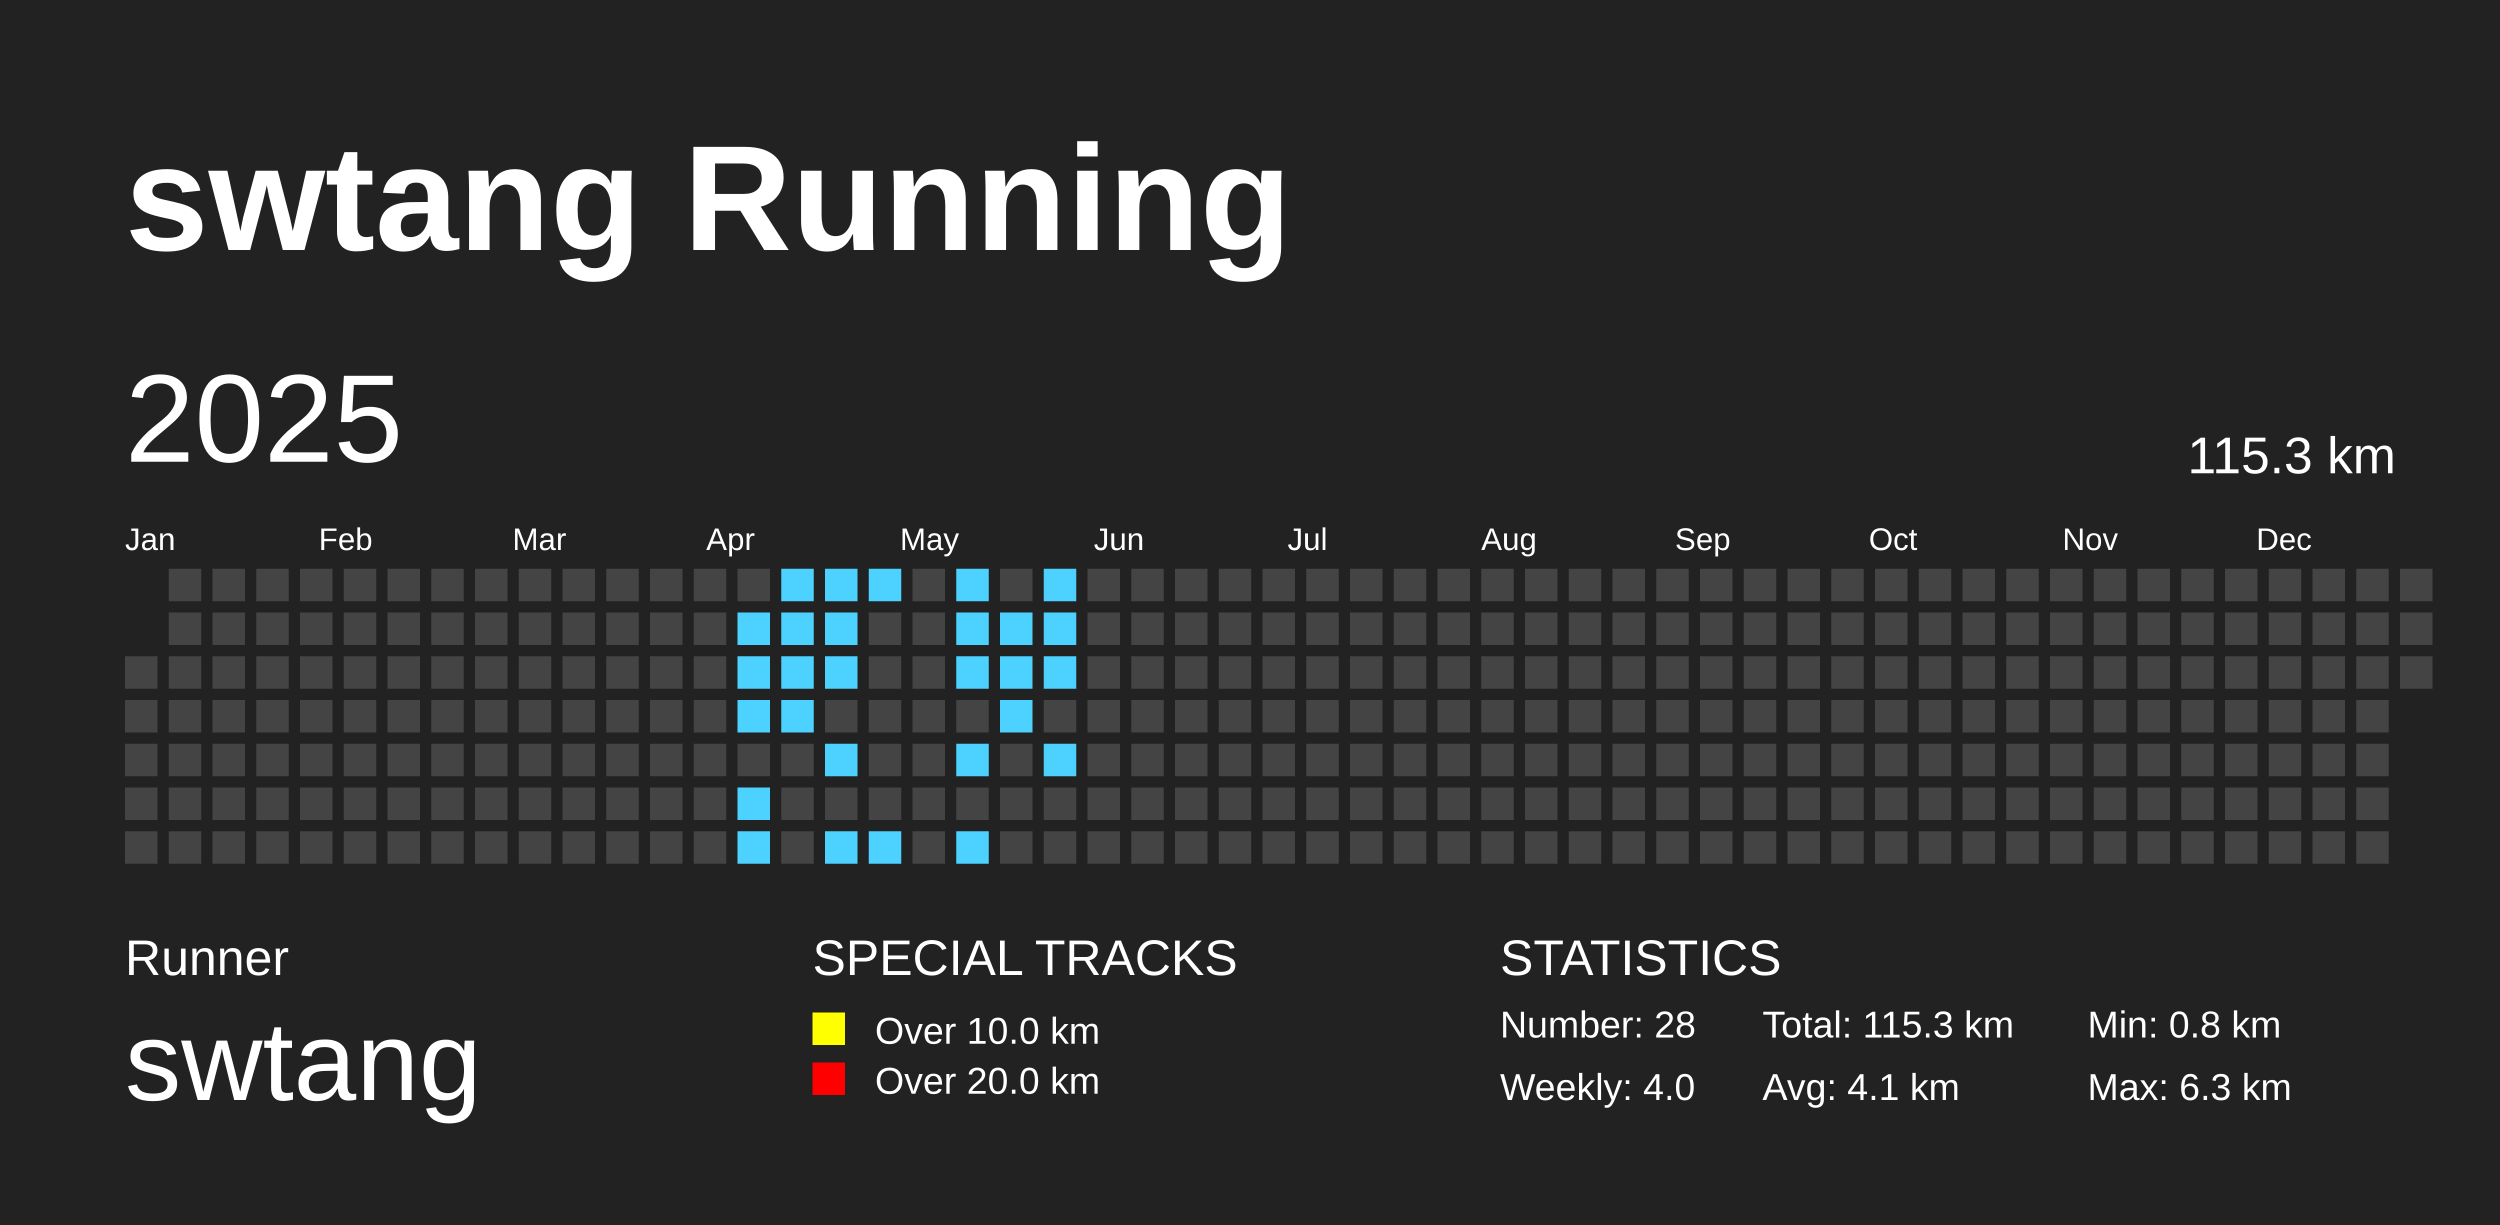
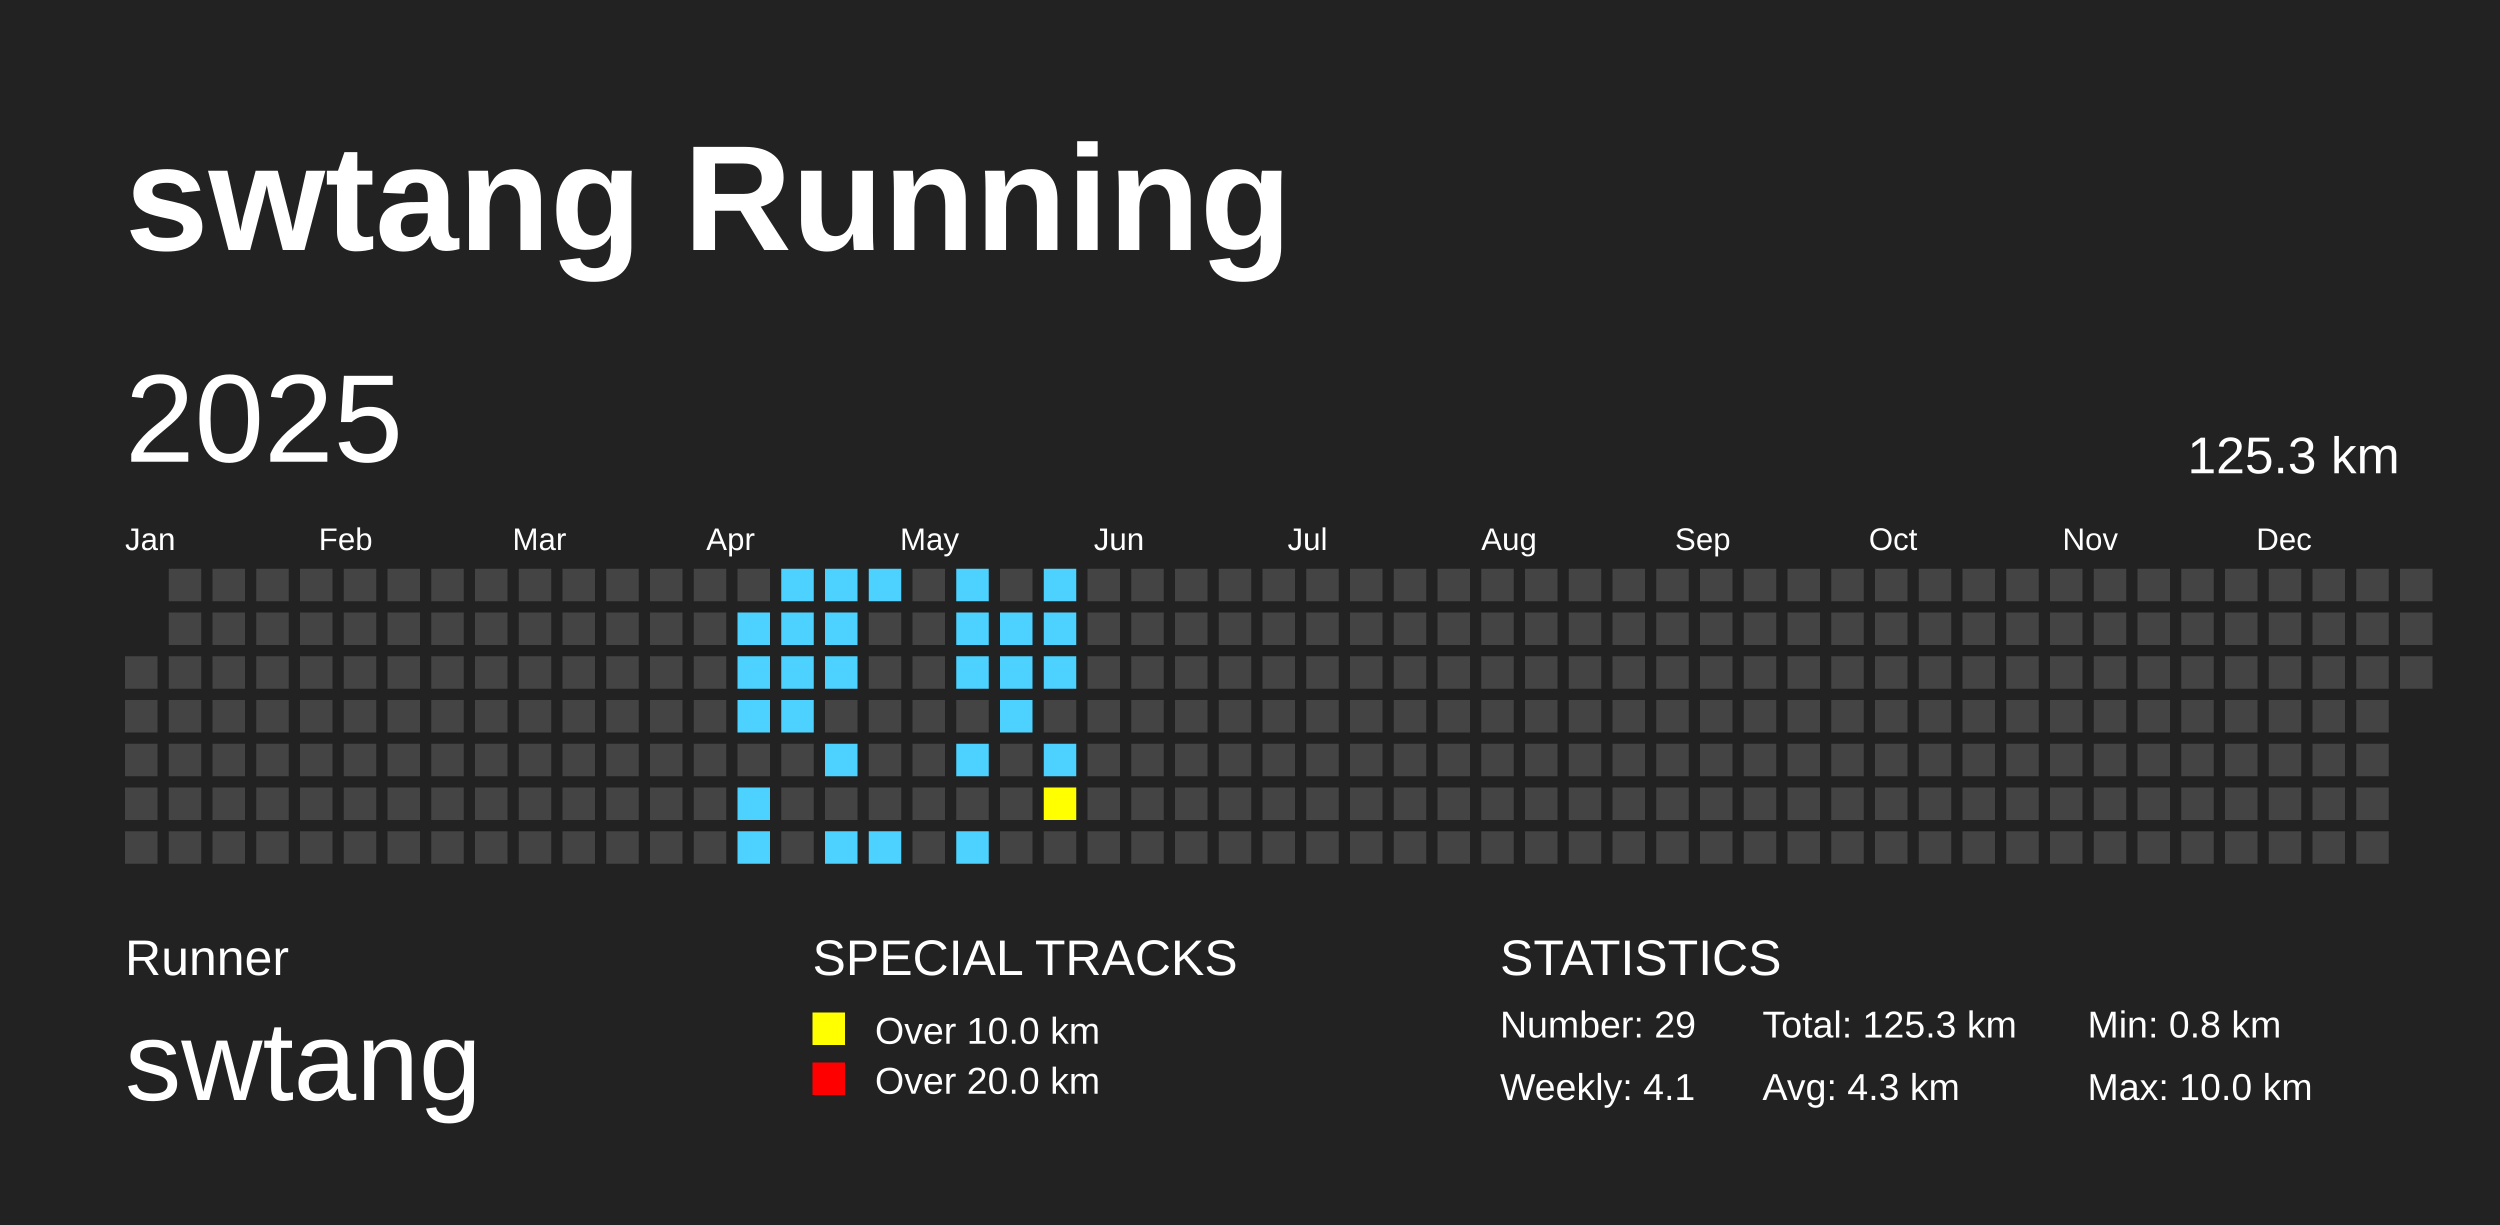
<svg xmlns="http://www.w3.org/2000/svg" baseProfile="full" height="98mm" version="1.1" viewBox="0,0,200,98" width="200mm">
  <defs />
  <rect fill="#222222" height="98" width="200" x="0" y="0" />
  <text fill="#FFFFFF" style="font-size:12px; font-family:Arial; font-weight:bold;" x="10" y="20">swtang Running</text>
  <text fill="#FFFFFF" style="font-size:4px; font-family:Arial" x="10" y="78">Runner</text>
  <text fill="#FFFFFF" style="font-size:9px; font-family:Arial" x="10" y="88">swtang</text>
  <text fill="#FFFFFF" style="font-size:4px; font-family:Arial" x="65" y="78">SPECIAL TRACKS</text>
  <rect fill="yellow" height="2.6" width="2.6" x="65" y="81" />
  <text fill="#FFFFFF" style="font-size:3px; font-family:Arial" x="70" y="83.5">Over 10.0 km</text>
  <rect fill="red" height="2.6" width="2.6" x="65" y="85" />
  <text fill="#FFFFFF" style="font-size:3px; font-family:Arial" x="70" y="87.5">Over 20.0 km</text>
  <text fill="#FFFFFF" style="font-size:4px; font-family:Arial" x="120" y="78">STATISTICS</text>
-   <text fill="#FFFFFF" style="font-size:3px; font-family:Arial" x="120" y="83">Number: 28</text>
-   <text fill="#FFFFFF" style="font-size:3px; font-family:Arial" x="120" y="88">Weekly: 4.0</text>
-   <text fill="#FFFFFF" style="font-size:3px; font-family:Arial" x="141" y="83">Total: 115.3 km</text>
-   <text fill="#FFFFFF" style="font-size:3px; font-family:Arial" x="141" y="88">Avg: 4.1 km</text>
+   <text fill="#FFFFFF" style="font-size:3px; font-family:Arial" x="120" y="83">Number: 29</text>
+   <text fill="#FFFFFF" style="font-size:3px; font-family:Arial" x="120" y="88">Weekly: 4.1</text>
+   <text fill="#FFFFFF" style="font-size:3px; font-family:Arial" x="141" y="83">Total: 125.3 km</text>
+   <text fill="#FFFFFF" style="font-size:3px; font-family:Arial" x="141" y="88">Avg: 4.3 km</text>
  <text fill="#FFFFFF" style="font-size:3px; font-family:Arial" x="167" y="83">Min: 0.8 km</text>
-   <text fill="#FFFFFF" style="font-size:3px; font-family:Arial" x="167" y="88">Max: 6.3 km</text>
+   <text fill="#FFFFFF" style="font-size:3px; font-family:Arial" x="167" y="88">Max: 10.0 km</text>
  <text dominant-baseline="hanging" fill="#FFFFFF" style="font-size:10.0px; font-family:Arial;" x="10" y="30">2025</text>
-   <text dominant-baseline="hanging" fill="#FFFFFF" style="font-size:4.125px; font-family:Arial;" x="175" y="35">115.3 km</text>
+   <text dominant-baseline="hanging" fill="#FFFFFF" style="font-size:4.125px; font-family:Arial;" x="175" y="35">125.3 km</text>
  <text fill="#FFFFFF" style="font-size:2.5px; font-family:Arial" x="10.0" y="44">Jan</text>
  <text fill="#FFFFFF" style="font-size:2.5px; font-family:Arial" x="25.5" y="44">Feb</text>
  <text fill="#FFFFFF" style="font-size:2.5px; font-family:Arial" x="41.0" y="44">Mar</text>
  <text fill="#FFFFFF" style="font-size:2.5px; font-family:Arial" x="56.5" y="44">Apr</text>
  <text fill="#FFFFFF" style="font-size:2.5px; font-family:Arial" x="72.0" y="44">May</text>
  <text fill="#FFFFFF" style="font-size:2.5px; font-family:Arial" x="87.5" y="44">Jun</text>
  <text fill="#FFFFFF" style="font-size:2.5px; font-family:Arial" x="103.0" y="44">Jul</text>
  <text fill="#FFFFFF" style="font-size:2.5px; font-family:Arial" x="118.5" y="44">Aug</text>
  <text fill="#FFFFFF" style="font-size:2.5px; font-family:Arial" x="134.0" y="44">Sep</text>
  <text fill="#FFFFFF" style="font-size:2.5px; font-family:Arial" x="149.5" y="44">Oct</text>
  <text fill="#FFFFFF" style="font-size:2.5px; font-family:Arial" x="165.0" y="44">Nov</text>
  <text fill="#FFFFFF" style="font-size:2.5px; font-family:Arial" x="180.5" y="44">Dec</text>
  <rect fill="#444444" height="2.6" width="2.6" x="10.0" y="52.5" />
  <rect fill="#444444" height="2.6" width="2.6" x="10.0" y="56.0" />
  <rect fill="#444444" height="2.6" width="2.6" x="10.0" y="59.5" />
  <rect fill="#444444" height="2.6" width="2.6" x="10.0" y="63.0" />
  <rect fill="#444444" height="2.6" width="2.6" x="10.0" y="66.5" />
  <rect fill="#444444" height="2.6" width="2.6" x="13.5" y="45.5" />
  <rect fill="#444444" height="2.6" width="2.6" x="13.5" y="49.0" />
  <rect fill="#444444" height="2.6" width="2.6" x="13.5" y="52.5" />
  <rect fill="#444444" height="2.6" width="2.6" x="13.5" y="56.0" />
  <rect fill="#444444" height="2.6" width="2.6" x="13.5" y="59.5" />
  <rect fill="#444444" height="2.6" width="2.6" x="13.5" y="63.0" />
  <rect fill="#444444" height="2.6" width="2.6" x="13.5" y="66.5" />
  <rect fill="#444444" height="2.6" width="2.6" x="17.0" y="45.5" />
  <rect fill="#444444" height="2.6" width="2.6" x="17.0" y="49.0" />
  <rect fill="#444444" height="2.6" width="2.6" x="17.0" y="52.5" />
  <rect fill="#444444" height="2.6" width="2.6" x="17.0" y="56.0" />
  <rect fill="#444444" height="2.6" width="2.6" x="17.0" y="59.5" />
  <rect fill="#444444" height="2.6" width="2.6" x="17.0" y="63.0" />
  <rect fill="#444444" height="2.6" width="2.6" x="17.0" y="66.5" />
  <rect fill="#444444" height="2.6" width="2.6" x="20.5" y="45.5" />
  <rect fill="#444444" height="2.6" width="2.6" x="20.5" y="49.0" />
  <rect fill="#444444" height="2.6" width="2.6" x="20.5" y="52.5" />
  <rect fill="#444444" height="2.6" width="2.6" x="20.5" y="56.0" />
  <rect fill="#444444" height="2.6" width="2.6" x="20.5" y="59.5" />
  <rect fill="#444444" height="2.6" width="2.6" x="20.5" y="63.0" />
  <rect fill="#444444" height="2.6" width="2.6" x="20.5" y="66.5" />
  <rect fill="#444444" height="2.6" width="2.6" x="24.0" y="45.5" />
  <rect fill="#444444" height="2.6" width="2.6" x="24.0" y="49.0" />
  <rect fill="#444444" height="2.6" width="2.6" x="24.0" y="52.5" />
  <rect fill="#444444" height="2.6" width="2.6" x="24.0" y="56.0" />
  <rect fill="#444444" height="2.6" width="2.6" x="24.0" y="59.5" />
  <rect fill="#444444" height="2.6" width="2.6" x="24.0" y="63.0" />
  <rect fill="#444444" height="2.6" width="2.6" x="24.0" y="66.5" />
  <rect fill="#444444" height="2.6" width="2.6" x="27.5" y="45.5" />
  <rect fill="#444444" height="2.6" width="2.6" x="27.5" y="49.0" />
  <rect fill="#444444" height="2.6" width="2.6" x="27.5" y="52.5" />
  <rect fill="#444444" height="2.6" width="2.6" x="27.5" y="56.0" />
  <rect fill="#444444" height="2.6" width="2.6" x="27.5" y="59.5" />
  <rect fill="#444444" height="2.6" width="2.6" x="27.5" y="63.0" />
  <rect fill="#444444" height="2.6" width="2.6" x="27.5" y="66.5" />
  <rect fill="#444444" height="2.6" width="2.6" x="31.0" y="45.5" />
  <rect fill="#444444" height="2.6" width="2.6" x="31.0" y="49.0" />
  <rect fill="#444444" height="2.6" width="2.6" x="31.0" y="52.5" />
  <rect fill="#444444" height="2.6" width="2.6" x="31.0" y="56.0" />
  <rect fill="#444444" height="2.6" width="2.6" x="31.0" y="59.5" />
  <rect fill="#444444" height="2.6" width="2.6" x="31.0" y="63.0" />
  <rect fill="#444444" height="2.6" width="2.6" x="31.0" y="66.5" />
  <rect fill="#444444" height="2.6" width="2.6" x="34.5" y="45.5" />
  <rect fill="#444444" height="2.6" width="2.6" x="34.5" y="49.0" />
  <rect fill="#444444" height="2.6" width="2.6" x="34.5" y="52.5" />
  <rect fill="#444444" height="2.6" width="2.6" x="34.5" y="56.0" />
  <rect fill="#444444" height="2.6" width="2.6" x="34.5" y="59.5" />
  <rect fill="#444444" height="2.6" width="2.6" x="34.5" y="63.0" />
  <rect fill="#444444" height="2.6" width="2.6" x="34.5" y="66.5" />
  <rect fill="#444444" height="2.6" width="2.6" x="38.0" y="45.5" />
  <rect fill="#444444" height="2.6" width="2.6" x="38.0" y="49.0" />
  <rect fill="#444444" height="2.6" width="2.6" x="38.0" y="52.5" />
  <rect fill="#444444" height="2.6" width="2.6" x="38.0" y="56.0" />
  <rect fill="#444444" height="2.6" width="2.6" x="38.0" y="59.5" />
  <rect fill="#444444" height="2.6" width="2.6" x="38.0" y="63.0" />
  <rect fill="#444444" height="2.6" width="2.6" x="38.0" y="66.5" />
  <rect fill="#444444" height="2.6" width="2.6" x="41.5" y="45.5" />
  <rect fill="#444444" height="2.6" width="2.6" x="41.5" y="49.0" />
  <rect fill="#444444" height="2.6" width="2.6" x="41.5" y="52.5" />
  <rect fill="#444444" height="2.6" width="2.6" x="41.5" y="56.0" />
  <rect fill="#444444" height="2.6" width="2.6" x="41.5" y="59.5" />
  <rect fill="#444444" height="2.6" width="2.6" x="41.5" y="63.0" />
  <rect fill="#444444" height="2.6" width="2.6" x="41.5" y="66.5" />
  <rect fill="#444444" height="2.6" width="2.6" x="45.0" y="45.5" />
  <rect fill="#444444" height="2.6" width="2.6" x="45.0" y="49.0" />
  <rect fill="#444444" height="2.6" width="2.6" x="45.0" y="52.5" />
  <rect fill="#444444" height="2.6" width="2.6" x="45.0" y="56.0" />
  <rect fill="#444444" height="2.6" width="2.6" x="45.0" y="59.5" />
  <rect fill="#444444" height="2.6" width="2.6" x="45.0" y="63.0" />
  <rect fill="#444444" height="2.6" width="2.6" x="45.0" y="66.5" />
  <rect fill="#444444" height="2.6" width="2.6" x="48.5" y="45.5" />
  <rect fill="#444444" height="2.6" width="2.6" x="48.5" y="49.0" />
  <rect fill="#444444" height="2.6" width="2.6" x="48.5" y="52.5" />
  <rect fill="#444444" height="2.6" width="2.6" x="48.5" y="56.0" />
  <rect fill="#444444" height="2.6" width="2.6" x="48.5" y="59.5" />
  <rect fill="#444444" height="2.6" width="2.6" x="48.5" y="63.0" />
  <rect fill="#444444" height="2.6" width="2.6" x="48.5" y="66.5" />
  <rect fill="#444444" height="2.6" width="2.6" x="52.0" y="45.5" />
  <rect fill="#444444" height="2.6" width="2.6" x="52.0" y="49.0" />
  <rect fill="#444444" height="2.6" width="2.6" x="52.0" y="52.5" />
  <rect fill="#444444" height="2.6" width="2.6" x="52.0" y="56.0" />
  <rect fill="#444444" height="2.6" width="2.6" x="52.0" y="59.5" />
  <rect fill="#444444" height="2.6" width="2.6" x="52.0" y="63.0" />
  <rect fill="#444444" height="2.6" width="2.6" x="52.0" y="66.5" />
  <rect fill="#444444" height="2.6" width="2.6" x="55.5" y="45.5" />
  <rect fill="#444444" height="2.6" width="2.6" x="55.5" y="49.0" />
  <rect fill="#444444" height="2.6" width="2.6" x="55.5" y="52.5" />
  <rect fill="#444444" height="2.6" width="2.6" x="55.5" y="56.0" />
  <rect fill="#444444" height="2.6" width="2.6" x="55.5" y="59.5" />
  <rect fill="#444444" height="2.6" width="2.6" x="55.5" y="63.0" />
  <rect fill="#444444" height="2.6" width="2.6" x="55.5" y="66.5" />
  <rect fill="#444444" height="2.6" width="2.6" x="59.0" y="45.5" />
  <rect fill="#4DD2FF" height="2.6" width="2.6" x="59.0" y="49.0" />
  <rect fill="#4DD2FF" height="2.6" width="2.6" x="59.0" y="52.5" />
  <rect fill="#4DD2FF" height="2.6" width="2.6" x="59.0" y="56.0" />
  <rect fill="#444444" height="2.6" width="2.6" x="59.0" y="59.5" />
  <rect fill="#4DD2FF" height="2.6" width="2.6" x="59.0" y="63.0" />
  <rect fill="#4DD2FF" height="2.6" width="2.6" x="59.0" y="66.5" />
  <rect fill="#4DD2FF" height="2.6" width="2.6" x="62.5" y="45.5" />
  <rect fill="#4DD2FF" height="2.6" width="2.6" x="62.5" y="49.0" />
  <rect fill="#4DD2FF" height="2.6" width="2.6" x="62.5" y="52.5" />
  <rect fill="#4DD2FF" height="2.6" width="2.6" x="62.5" y="56.0" />
  <rect fill="#444444" height="2.6" width="2.6" x="62.5" y="59.5" />
  <rect fill="#444444" height="2.6" width="2.6" x="62.5" y="63.0" />
  <rect fill="#444444" height="2.6" width="2.6" x="62.5" y="66.5" />
  <rect fill="#4DD2FF" height="2.6" width="2.6" x="66.0" y="45.5" />
  <rect fill="#4DD2FF" height="2.6" width="2.6" x="66.0" y="49.0" />
  <rect fill="#4DD2FF" height="2.6" width="2.6" x="66.0" y="52.5" />
  <rect fill="#444444" height="2.6" width="2.6" x="66.0" y="56.0" />
  <rect fill="#4DD2FF" height="2.6" width="2.6" x="66.0" y="59.5" />
  <rect fill="#444444" height="2.6" width="2.6" x="66.0" y="63.0" />
  <rect fill="#4DD2FF" height="2.6" width="2.6" x="66.0" y="66.5" />
  <rect fill="#4DD2FF" height="2.6" width="2.6" x="69.5" y="45.5" />
  <rect fill="#444444" height="2.6" width="2.6" x="69.5" y="49.0" />
  <rect fill="#444444" height="2.6" width="2.6" x="69.5" y="52.5" />
  <rect fill="#444444" height="2.6" width="2.6" x="69.5" y="56.0" />
  <rect fill="#444444" height="2.6" width="2.6" x="69.5" y="59.5" />
  <rect fill="#444444" height="2.6" width="2.6" x="69.5" y="63.0" />
  <rect fill="#4DD2FF" height="2.6" width="2.6" x="69.5" y="66.5" />
  <rect fill="#444444" height="2.6" width="2.6" x="73.0" y="45.5" />
  <rect fill="#444444" height="2.6" width="2.6" x="73.0" y="49.0" />
  <rect fill="#444444" height="2.6" width="2.6" x="73.0" y="52.5" />
  <rect fill="#444444" height="2.6" width="2.6" x="73.0" y="56.0" />
  <rect fill="#444444" height="2.6" width="2.6" x="73.0" y="59.5" />
  <rect fill="#444444" height="2.6" width="2.6" x="73.0" y="63.0" />
  <rect fill="#444444" height="2.6" width="2.6" x="73.0" y="66.5" />
  <rect fill="#4DD2FF" height="2.6" width="2.6" x="76.5" y="45.5" />
  <rect fill="#4DD2FF" height="2.6" width="2.6" x="76.5" y="49.0" />
  <rect fill="#4DD2FF" height="2.6" width="2.6" x="76.5" y="52.5" />
  <rect fill="#444444" height="2.6" width="2.6" x="76.5" y="56.0" />
  <rect fill="#4DD2FF" height="2.6" width="2.6" x="76.5" y="59.5" />
  <rect fill="#444444" height="2.6" width="2.6" x="76.5" y="63.0" />
  <rect fill="#4DD2FF" height="2.6" width="2.6" x="76.5" y="66.5" />
  <rect fill="#444444" height="2.6" width="2.6" x="80.0" y="45.5" />
  <rect fill="#4DD2FF" height="2.6" width="2.6" x="80.0" y="49.0" />
  <rect fill="#4DD2FF" height="2.6" width="2.6" x="80.0" y="52.5" />
  <rect fill="#4DD2FF" height="2.6" width="2.6" x="80.0" y="56.0" />
  <rect fill="#444444" height="2.6" width="2.6" x="80.0" y="59.5" />
  <rect fill="#444444" height="2.6" width="2.6" x="80.0" y="63.0" />
  <rect fill="#444444" height="2.6" width="2.6" x="80.0" y="66.5" />
  <rect fill="#4DD2FF" height="2.6" width="2.6" x="83.5" y="45.5" />
  <rect fill="#4DD2FF" height="2.6" width="2.6" x="83.5" y="49.0" />
  <rect fill="#4DD2FF" height="2.6" width="2.6" x="83.5" y="52.5" />
  <rect fill="#444444" height="2.6" width="2.6" x="83.5" y="56.0" />
  <rect fill="#4DD2FF" height="2.6" width="2.6" x="83.5" y="59.5" />
-   <rect fill="#444444" height="2.6" width="2.6" x="83.5" y="63.0" />
+   <rect fill="yellow" height="2.6" width="2.6" x="83.5" y="63.0" />
  <rect fill="#444444" height="2.6" width="2.6" x="83.5" y="66.5" />
  <rect fill="#444444" height="2.6" width="2.6" x="87.0" y="45.5" />
  <rect fill="#444444" height="2.6" width="2.6" x="87.0" y="49.0" />
  <rect fill="#444444" height="2.6" width="2.6" x="87.0" y="52.5" />
  <rect fill="#444444" height="2.6" width="2.6" x="87.0" y="56.0" />
  <rect fill="#444444" height="2.6" width="2.6" x="87.0" y="59.5" />
  <rect fill="#444444" height="2.6" width="2.6" x="87.0" y="63.0" />
  <rect fill="#444444" height="2.6" width="2.6" x="87.0" y="66.5" />
  <rect fill="#444444" height="2.6" width="2.6" x="90.5" y="45.5" />
  <rect fill="#444444" height="2.6" width="2.6" x="90.5" y="49.0" />
  <rect fill="#444444" height="2.6" width="2.6" x="90.5" y="52.5" />
  <rect fill="#444444" height="2.6" width="2.6" x="90.5" y="56.0" />
  <rect fill="#444444" height="2.6" width="2.6" x="90.5" y="59.5" />
  <rect fill="#444444" height="2.6" width="2.6" x="90.5" y="63.0" />
  <rect fill="#444444" height="2.6" width="2.6" x="90.5" y="66.5" />
  <rect fill="#444444" height="2.6" width="2.6" x="94.0" y="45.5" />
  <rect fill="#444444" height="2.6" width="2.6" x="94.0" y="49.0" />
  <rect fill="#444444" height="2.6" width="2.6" x="94.0" y="52.5" />
  <rect fill="#444444" height="2.6" width="2.6" x="94.0" y="56.0" />
  <rect fill="#444444" height="2.6" width="2.6" x="94.0" y="59.5" />
  <rect fill="#444444" height="2.6" width="2.6" x="94.0" y="63.0" />
  <rect fill="#444444" height="2.6" width="2.6" x="94.0" y="66.5" />
  <rect fill="#444444" height="2.6" width="2.6" x="97.5" y="45.5" />
  <rect fill="#444444" height="2.6" width="2.6" x="97.5" y="49.0" />
  <rect fill="#444444" height="2.6" width="2.6" x="97.5" y="52.5" />
  <rect fill="#444444" height="2.6" width="2.6" x="97.5" y="56.0" />
  <rect fill="#444444" height="2.6" width="2.6" x="97.5" y="59.5" />
  <rect fill="#444444" height="2.6" width="2.6" x="97.5" y="63.0" />
  <rect fill="#444444" height="2.6" width="2.6" x="97.5" y="66.5" />
  <rect fill="#444444" height="2.6" width="2.6" x="101.0" y="45.5" />
  <rect fill="#444444" height="2.6" width="2.6" x="101.0" y="49.0" />
  <rect fill="#444444" height="2.6" width="2.6" x="101.0" y="52.5" />
  <rect fill="#444444" height="2.6" width="2.6" x="101.0" y="56.0" />
  <rect fill="#444444" height="2.6" width="2.6" x="101.0" y="59.5" />
  <rect fill="#444444" height="2.6" width="2.6" x="101.0" y="63.0" />
  <rect fill="#444444" height="2.6" width="2.6" x="101.0" y="66.5" />
  <rect fill="#444444" height="2.6" width="2.6" x="104.5" y="45.5" />
  <rect fill="#444444" height="2.6" width="2.6" x="104.5" y="49.0" />
  <rect fill="#444444" height="2.6" width="2.6" x="104.5" y="52.5" />
  <rect fill="#444444" height="2.6" width="2.6" x="104.5" y="56.0" />
  <rect fill="#444444" height="2.6" width="2.6" x="104.5" y="59.5" />
  <rect fill="#444444" height="2.6" width="2.6" x="104.5" y="63.0" />
  <rect fill="#444444" height="2.6" width="2.6" x="104.5" y="66.5" />
  <rect fill="#444444" height="2.6" width="2.6" x="108.0" y="45.5" />
  <rect fill="#444444" height="2.6" width="2.6" x="108.0" y="49.0" />
  <rect fill="#444444" height="2.6" width="2.6" x="108.0" y="52.5" />
  <rect fill="#444444" height="2.6" width="2.6" x="108.0" y="56.0" />
  <rect fill="#444444" height="2.6" width="2.6" x="108.0" y="59.5" />
  <rect fill="#444444" height="2.6" width="2.6" x="108.0" y="63.0" />
  <rect fill="#444444" height="2.6" width="2.6" x="108.0" y="66.5" />
  <rect fill="#444444" height="2.6" width="2.6" x="111.5" y="45.5" />
  <rect fill="#444444" height="2.6" width="2.6" x="111.5" y="49.0" />
  <rect fill="#444444" height="2.6" width="2.6" x="111.5" y="52.5" />
  <rect fill="#444444" height="2.6" width="2.6" x="111.5" y="56.0" />
  <rect fill="#444444" height="2.6" width="2.6" x="111.5" y="59.5" />
  <rect fill="#444444" height="2.6" width="2.6" x="111.5" y="63.0" />
  <rect fill="#444444" height="2.6" width="2.6" x="111.5" y="66.5" />
  <rect fill="#444444" height="2.6" width="2.6" x="115.0" y="45.5" />
  <rect fill="#444444" height="2.6" width="2.6" x="115.0" y="49.0" />
  <rect fill="#444444" height="2.6" width="2.6" x="115.0" y="52.5" />
  <rect fill="#444444" height="2.6" width="2.6" x="115.0" y="56.0" />
  <rect fill="#444444" height="2.6" width="2.6" x="115.0" y="59.5" />
  <rect fill="#444444" height="2.6" width="2.6" x="115.0" y="63.0" />
  <rect fill="#444444" height="2.6" width="2.6" x="115.0" y="66.5" />
  <rect fill="#444444" height="2.6" width="2.6" x="118.5" y="45.5" />
  <rect fill="#444444" height="2.6" width="2.6" x="118.5" y="49.0" />
  <rect fill="#444444" height="2.6" width="2.6" x="118.5" y="52.5" />
  <rect fill="#444444" height="2.6" width="2.6" x="118.5" y="56.0" />
  <rect fill="#444444" height="2.6" width="2.6" x="118.5" y="59.5" />
  <rect fill="#444444" height="2.6" width="2.6" x="118.5" y="63.0" />
  <rect fill="#444444" height="2.6" width="2.6" x="118.5" y="66.5" />
  <rect fill="#444444" height="2.6" width="2.6" x="122.0" y="45.5" />
  <rect fill="#444444" height="2.6" width="2.6" x="122.0" y="49.0" />
  <rect fill="#444444" height="2.6" width="2.6" x="122.0" y="52.5" />
  <rect fill="#444444" height="2.6" width="2.6" x="122.0" y="56.0" />
  <rect fill="#444444" height="2.6" width="2.6" x="122.0" y="59.5" />
  <rect fill="#444444" height="2.6" width="2.6" x="122.0" y="63.0" />
  <rect fill="#444444" height="2.6" width="2.6" x="122.0" y="66.5" />
  <rect fill="#444444" height="2.6" width="2.6" x="125.5" y="45.5" />
  <rect fill="#444444" height="2.6" width="2.6" x="125.5" y="49.0" />
  <rect fill="#444444" height="2.6" width="2.6" x="125.5" y="52.5" />
  <rect fill="#444444" height="2.6" width="2.6" x="125.5" y="56.0" />
  <rect fill="#444444" height="2.6" width="2.6" x="125.5" y="59.5" />
  <rect fill="#444444" height="2.6" width="2.6" x="125.5" y="63.0" />
  <rect fill="#444444" height="2.6" width="2.6" x="125.5" y="66.5" />
  <rect fill="#444444" height="2.6" width="2.6" x="129.0" y="45.5" />
  <rect fill="#444444" height="2.6" width="2.6" x="129.0" y="49.0" />
  <rect fill="#444444" height="2.6" width="2.6" x="129.0" y="52.5" />
  <rect fill="#444444" height="2.6" width="2.6" x="129.0" y="56.0" />
  <rect fill="#444444" height="2.6" width="2.6" x="129.0" y="59.5" />
  <rect fill="#444444" height="2.6" width="2.6" x="129.0" y="63.0" />
  <rect fill="#444444" height="2.6" width="2.6" x="129.0" y="66.5" />
  <rect fill="#444444" height="2.6" width="2.6" x="132.5" y="45.5" />
  <rect fill="#444444" height="2.6" width="2.6" x="132.5" y="49.0" />
  <rect fill="#444444" height="2.6" width="2.6" x="132.5" y="52.5" />
  <rect fill="#444444" height="2.6" width="2.6" x="132.5" y="56.0" />
  <rect fill="#444444" height="2.6" width="2.6" x="132.5" y="59.5" />
  <rect fill="#444444" height="2.6" width="2.6" x="132.5" y="63.0" />
  <rect fill="#444444" height="2.6" width="2.6" x="132.5" y="66.5" />
  <rect fill="#444444" height="2.6" width="2.6" x="136.0" y="45.5" />
  <rect fill="#444444" height="2.6" width="2.6" x="136.0" y="49.0" />
  <rect fill="#444444" height="2.6" width="2.6" x="136.0" y="52.5" />
  <rect fill="#444444" height="2.6" width="2.6" x="136.0" y="56.0" />
  <rect fill="#444444" height="2.6" width="2.6" x="136.0" y="59.5" />
  <rect fill="#444444" height="2.6" width="2.6" x="136.0" y="63.0" />
  <rect fill="#444444" height="2.6" width="2.6" x="136.0" y="66.5" />
  <rect fill="#444444" height="2.6" width="2.6" x="139.5" y="45.5" />
  <rect fill="#444444" height="2.6" width="2.6" x="139.5" y="49.0" />
  <rect fill="#444444" height="2.6" width="2.6" x="139.5" y="52.5" />
  <rect fill="#444444" height="2.6" width="2.6" x="139.5" y="56.0" />
  <rect fill="#444444" height="2.6" width="2.6" x="139.5" y="59.5" />
  <rect fill="#444444" height="2.6" width="2.6" x="139.5" y="63.0" />
  <rect fill="#444444" height="2.6" width="2.6" x="139.5" y="66.5" />
  <rect fill="#444444" height="2.6" width="2.6" x="143.0" y="45.5" />
  <rect fill="#444444" height="2.6" width="2.6" x="143.0" y="49.0" />
  <rect fill="#444444" height="2.6" width="2.6" x="143.0" y="52.5" />
  <rect fill="#444444" height="2.6" width="2.6" x="143.0" y="56.0" />
  <rect fill="#444444" height="2.6" width="2.6" x="143.0" y="59.5" />
  <rect fill="#444444" height="2.6" width="2.6" x="143.0" y="63.0" />
  <rect fill="#444444" height="2.6" width="2.6" x="143.0" y="66.5" />
  <rect fill="#444444" height="2.6" width="2.6" x="146.5" y="45.5" />
  <rect fill="#444444" height="2.6" width="2.6" x="146.5" y="49.0" />
  <rect fill="#444444" height="2.6" width="2.6" x="146.5" y="52.5" />
  <rect fill="#444444" height="2.6" width="2.6" x="146.5" y="56.0" />
  <rect fill="#444444" height="2.6" width="2.6" x="146.5" y="59.5" />
  <rect fill="#444444" height="2.6" width="2.6" x="146.5" y="63.0" />
  <rect fill="#444444" height="2.6" width="2.6" x="146.5" y="66.5" />
  <rect fill="#444444" height="2.6" width="2.6" x="150.0" y="45.5" />
  <rect fill="#444444" height="2.6" width="2.6" x="150.0" y="49.0" />
  <rect fill="#444444" height="2.6" width="2.6" x="150.0" y="52.5" />
  <rect fill="#444444" height="2.6" width="2.6" x="150.0" y="56.0" />
  <rect fill="#444444" height="2.6" width="2.6" x="150.0" y="59.5" />
  <rect fill="#444444" height="2.6" width="2.6" x="150.0" y="63.0" />
  <rect fill="#444444" height="2.6" width="2.6" x="150.0" y="66.5" />
  <rect fill="#444444" height="2.6" width="2.6" x="153.5" y="45.5" />
  <rect fill="#444444" height="2.6" width="2.6" x="153.5" y="49.0" />
  <rect fill="#444444" height="2.6" width="2.6" x="153.5" y="52.5" />
  <rect fill="#444444" height="2.6" width="2.6" x="153.5" y="56.0" />
  <rect fill="#444444" height="2.6" width="2.6" x="153.5" y="59.5" />
  <rect fill="#444444" height="2.6" width="2.6" x="153.5" y="63.0" />
  <rect fill="#444444" height="2.6" width="2.6" x="153.5" y="66.5" />
  <rect fill="#444444" height="2.6" width="2.6" x="157.0" y="45.5" />
  <rect fill="#444444" height="2.6" width="2.6" x="157.0" y="49.0" />
  <rect fill="#444444" height="2.6" width="2.6" x="157.0" y="52.5" />
  <rect fill="#444444" height="2.6" width="2.6" x="157.0" y="56.0" />
  <rect fill="#444444" height="2.6" width="2.6" x="157.0" y="59.5" />
  <rect fill="#444444" height="2.6" width="2.6" x="157.0" y="63.0" />
  <rect fill="#444444" height="2.6" width="2.6" x="157.0" y="66.5" />
  <rect fill="#444444" height="2.6" width="2.6" x="160.5" y="45.5" />
  <rect fill="#444444" height="2.6" width="2.6" x="160.5" y="49.0" />
  <rect fill="#444444" height="2.6" width="2.6" x="160.5" y="52.5" />
  <rect fill="#444444" height="2.6" width="2.6" x="160.5" y="56.0" />
  <rect fill="#444444" height="2.6" width="2.6" x="160.5" y="59.5" />
  <rect fill="#444444" height="2.6" width="2.6" x="160.5" y="63.0" />
  <rect fill="#444444" height="2.6" width="2.6" x="160.5" y="66.5" />
  <rect fill="#444444" height="2.6" width="2.6" x="164.0" y="45.5" />
  <rect fill="#444444" height="2.6" width="2.6" x="164.0" y="49.0" />
  <rect fill="#444444" height="2.6" width="2.6" x="164.0" y="52.5" />
  <rect fill="#444444" height="2.6" width="2.6" x="164.0" y="56.0" />
  <rect fill="#444444" height="2.6" width="2.6" x="164.0" y="59.5" />
  <rect fill="#444444" height="2.6" width="2.6" x="164.0" y="63.0" />
  <rect fill="#444444" height="2.6" width="2.6" x="164.0" y="66.5" />
  <rect fill="#444444" height="2.6" width="2.6" x="167.5" y="45.5" />
  <rect fill="#444444" height="2.6" width="2.6" x="167.5" y="49.0" />
  <rect fill="#444444" height="2.6" width="2.6" x="167.5" y="52.5" />
  <rect fill="#444444" height="2.6" width="2.6" x="167.5" y="56.0" />
  <rect fill="#444444" height="2.6" width="2.6" x="167.5" y="59.5" />
  <rect fill="#444444" height="2.6" width="2.6" x="167.5" y="63.0" />
  <rect fill="#444444" height="2.6" width="2.6" x="167.5" y="66.5" />
  <rect fill="#444444" height="2.6" width="2.6" x="171.0" y="45.5" />
  <rect fill="#444444" height="2.6" width="2.6" x="171.0" y="49.0" />
  <rect fill="#444444" height="2.6" width="2.6" x="171.0" y="52.5" />
  <rect fill="#444444" height="2.6" width="2.6" x="171.0" y="56.0" />
  <rect fill="#444444" height="2.6" width="2.6" x="171.0" y="59.5" />
  <rect fill="#444444" height="2.6" width="2.6" x="171.0" y="63.0" />
  <rect fill="#444444" height="2.6" width="2.6" x="171.0" y="66.5" />
  <rect fill="#444444" height="2.6" width="2.6" x="174.5" y="45.5" />
  <rect fill="#444444" height="2.6" width="2.6" x="174.5" y="49.0" />
  <rect fill="#444444" height="2.6" width="2.6" x="174.5" y="52.5" />
  <rect fill="#444444" height="2.6" width="2.6" x="174.5" y="56.0" />
  <rect fill="#444444" height="2.6" width="2.6" x="174.5" y="59.5" />
  <rect fill="#444444" height="2.6" width="2.6" x="174.5" y="63.0" />
  <rect fill="#444444" height="2.6" width="2.6" x="174.5" y="66.5" />
  <rect fill="#444444" height="2.6" width="2.6" x="178.0" y="45.5" />
  <rect fill="#444444" height="2.6" width="2.6" x="178.0" y="49.0" />
  <rect fill="#444444" height="2.6" width="2.6" x="178.0" y="52.5" />
  <rect fill="#444444" height="2.6" width="2.6" x="178.0" y="56.0" />
  <rect fill="#444444" height="2.6" width="2.6" x="178.0" y="59.5" />
  <rect fill="#444444" height="2.6" width="2.6" x="178.0" y="63.0" />
  <rect fill="#444444" height="2.6" width="2.6" x="178.0" y="66.5" />
  <rect fill="#444444" height="2.6" width="2.6" x="181.5" y="45.5" />
  <rect fill="#444444" height="2.6" width="2.6" x="181.5" y="49.0" />
  <rect fill="#444444" height="2.6" width="2.6" x="181.5" y="52.5" />
  <rect fill="#444444" height="2.6" width="2.6" x="181.5" y="56.0" />
  <rect fill="#444444" height="2.6" width="2.6" x="181.5" y="59.5" />
  <rect fill="#444444" height="2.6" width="2.6" x="181.5" y="63.0" />
  <rect fill="#444444" height="2.6" width="2.6" x="181.5" y="66.5" />
  <rect fill="#444444" height="2.6" width="2.6" x="185.0" y="45.5" />
  <rect fill="#444444" height="2.6" width="2.6" x="185.0" y="49.0" />
  <rect fill="#444444" height="2.6" width="2.6" x="185.0" y="52.5" />
  <rect fill="#444444" height="2.6" width="2.6" x="185.0" y="56.0" />
  <rect fill="#444444" height="2.6" width="2.6" x="185.0" y="59.5" />
  <rect fill="#444444" height="2.6" width="2.6" x="185.0" y="63.0" />
  <rect fill="#444444" height="2.6" width="2.6" x="185.0" y="66.5" />
  <rect fill="#444444" height="2.6" width="2.6" x="188.5" y="45.5" />
  <rect fill="#444444" height="2.6" width="2.6" x="188.5" y="49.0" />
  <rect fill="#444444" height="2.6" width="2.6" x="188.5" y="52.5" />
  <rect fill="#444444" height="2.6" width="2.6" x="188.5" y="56.0" />
  <rect fill="#444444" height="2.6" width="2.6" x="188.5" y="59.5" />
  <rect fill="#444444" height="2.6" width="2.6" x="188.5" y="63.0" />
  <rect fill="#444444" height="2.6" width="2.6" x="188.5" y="66.5" />
  <rect fill="#444444" height="2.6" width="2.6" x="192.0" y="45.5" />
  <rect fill="#444444" height="2.6" width="2.6" x="192.0" y="49.0" />
  <rect fill="#444444" height="2.6" width="2.6" x="192.0" y="52.5" />
</svg>
